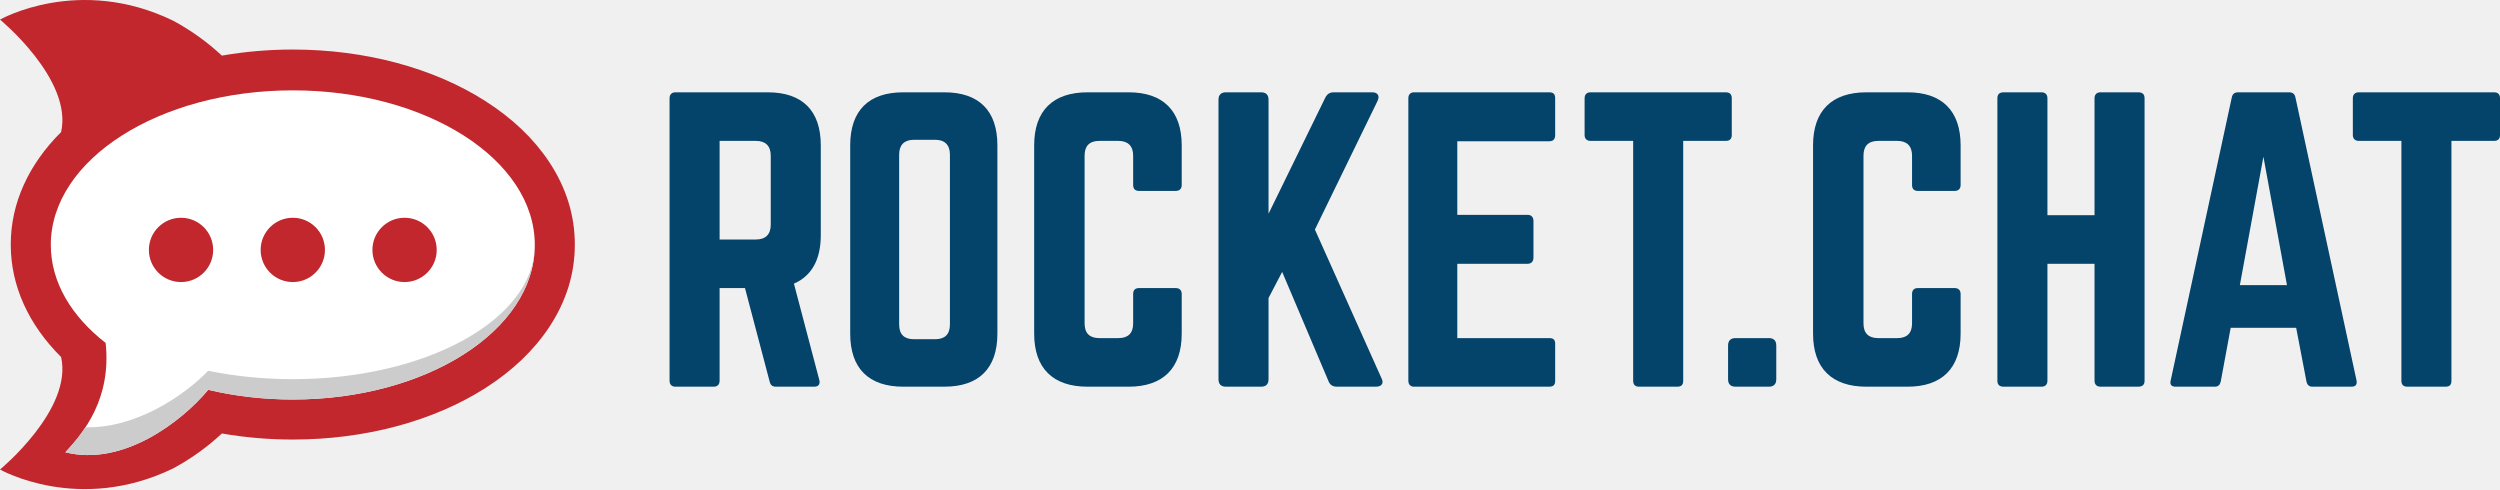
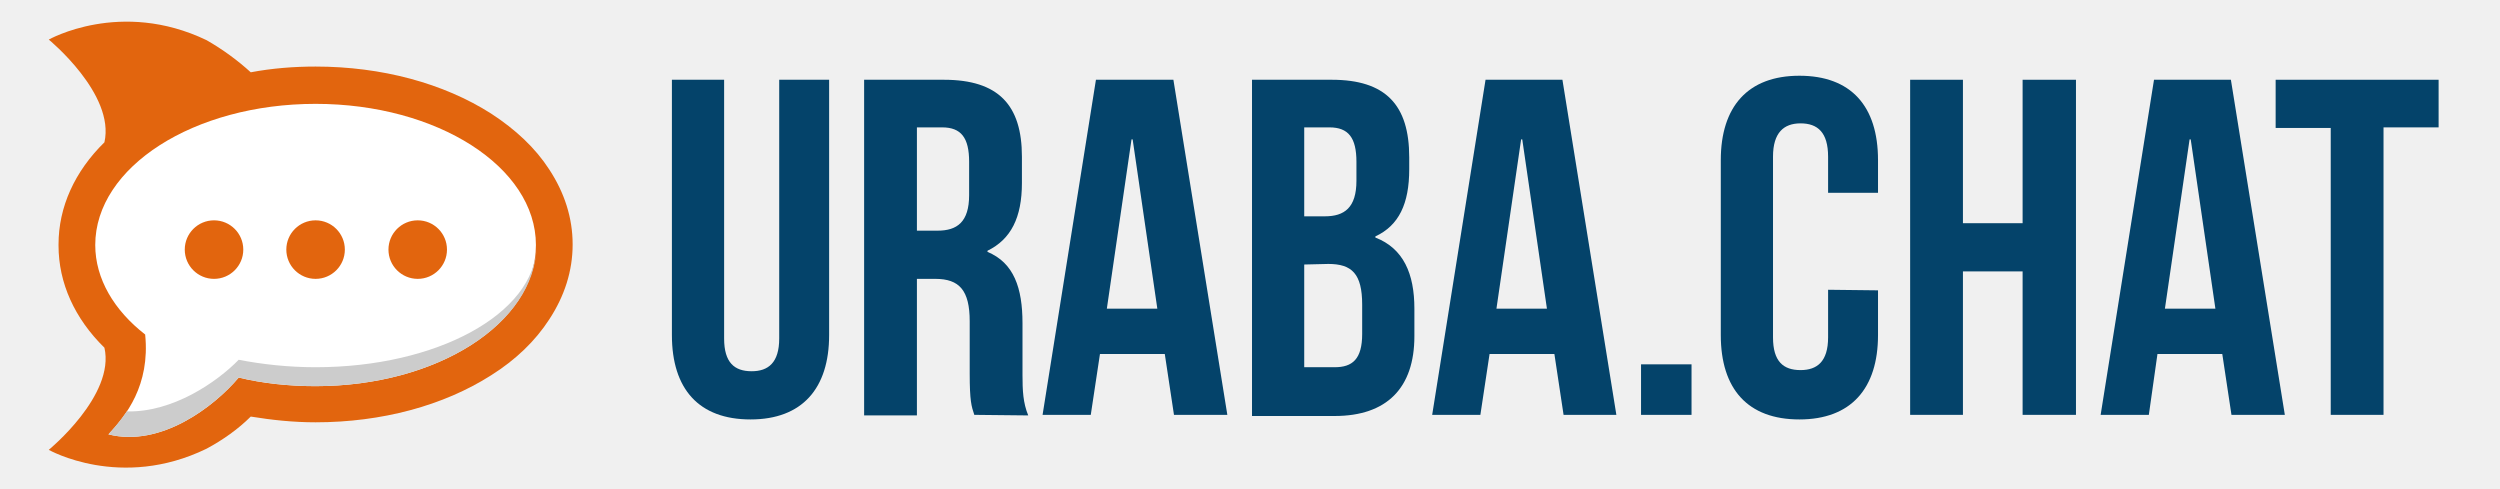
- <svg xmlns="http://www.w3.org/2000/svg" version="1.1" id="Layer_1" x="0px" y="0px" width="435.721px" height="85.242px" viewBox="62.402 -18.766 435.721 85.242" enable-background="new 62.402 -18.766 435.721 85.242" xml:space="preserve">
-   <g>
-     <path fill="#04436A" d="M205.456,22.207c0,4.297-1.603,7.119-4.681,8.465l4.425,16.803c0.192,0.771-0.192,1.154-0.898,1.154h-6.67   c-0.641,0-0.961-0.32-1.09-0.898l-4.297-16.289h-4.425v16.162c0,0.642-0.384,1.025-1.026,1.025h-6.67   c-0.641,0-1.026-0.385-1.026-1.025V-1.651c0-0.641,0.385-1.026,1.026-1.026h16.097c6.028,0,9.235,3.207,9.235,9.235V22.207   L205.456,22.207z M194.169,22.976c1.667,0,2.565-0.898,2.565-2.565V8.354c0-1.667-0.898-2.564-2.565-2.564h-6.349v17.187   L194.169,22.976L194.169,22.976z" />
-     <path fill="#04436A" d="M210.583,6.558c0-6.028,3.206-9.235,9.235-9.235h7.183c6.028,0,9.235,3.207,9.235,9.235v32.836   c0,6.027-3.207,9.234-9.235,9.234h-7.183c-6.029,0-9.235-3.207-9.235-9.234V6.558z M225.397,40.355   c1.667,0,2.565-0.834,2.565-2.565V8.162c0-1.667-0.898-2.565-2.565-2.565h-3.719c-1.667,0-2.565,0.898-2.565,2.565v29.629   c0,1.73,0.898,2.564,2.565,2.564H225.397L225.397,40.355z" />
-     <path fill="#04436A" d="M268.362,13.484c0,0.642-0.385,1.026-1.025,1.026h-6.413c-0.706,0-1.026-0.384-1.026-1.026v-5.13   c0-1.667-0.897-2.564-2.564-2.564h-3.335c-1.731,0-2.565,0.897-2.565,2.564V37.6c0,1.731,0.897,2.563,2.565,2.563h3.335   c1.667,0,2.564-0.833,2.564-2.563v-5.132c0-0.642,0.32-1.026,1.026-1.026h6.413c0.643,0,1.025,0.384,1.025,1.026v6.927   c0,6.027-3.271,9.234-9.234,9.234h-7.183c-6.028,0-9.299-3.207-9.299-9.234V6.558c0-6.028,3.271-9.235,9.299-9.235h7.183   c5.964,0,9.234,3.207,9.234,9.235V13.484z" />
-     <path fill="#04436A" d="M295.422,48.629c-0.771,0-1.218-0.32-1.476-0.961l-8.079-19.048l-2.374,4.554v14.172   c0,0.834-0.448,1.283-1.282,1.283h-6.157c-0.834,0-1.283-0.449-1.283-1.283v-48.74c0-0.833,0.449-1.283,1.283-1.283h6.157   c0.833,0,1.282,0.449,1.282,1.283v19.881l9.876-20.202c0.321-0.641,0.771-0.962,1.476-0.962h6.733c0.962,0,1.347,0.642,0.897,1.539   l-10.901,22.382l11.606,25.91c0.449,0.834,0.064,1.475-0.961,1.475H295.422z" />
-     <path fill="#04436A" d="M333.45,4.763c0,0.641-0.257,1.09-1.026,1.09h-16.033v12.826h12.249c0.643,0,1.026,0.385,1.026,1.09v6.349   c0,0.706-0.385,1.091-1.026,1.091h-12.249v12.954h16.033c0.771,0,1.026,0.321,1.026,1.026v6.414c0,0.641-0.257,1.024-1.026,1.024   h-23.6c-0.578,0-0.963-0.385-0.963-1.024V-1.651c0-0.641,0.385-1.026,0.963-1.026h23.6c0.771,0,1.026,0.385,1.026,1.026V4.763z" />
-     <path fill="#04436A" d="M363.204-2.677c0.705,0,1.026,0.385,1.026,1.026v6.414c0,0.641-0.321,1.026-1.026,1.026h-7.439v41.814   c0,0.705-0.32,1.024-1.025,1.024h-6.67c-0.643,0-1.026-0.319-1.026-1.024V5.789h-7.438c-0.643,0-1.026-0.385-1.026-1.026v-6.414   c0-0.641,0.385-1.026,1.026-1.026H363.204z" />
-     <path fill="#04436A" d="M363.585,41.445c0-0.834,0.449-1.282,1.283-1.282h5.836c0.834,0,1.282,0.448,1.282,1.282v5.899   c0,0.835-0.448,1.283-1.282,1.283h-5.836c-0.834,0-1.283-0.448-1.283-1.283V41.445z" />
-     <path fill="#04436A" d="M404.114,13.484c0,0.642-0.386,1.026-1.026,1.026h-6.413c-0.705,0-1.025-0.384-1.025-1.026v-5.13   c0-1.667-0.897-2.564-2.564-2.564h-3.335c-1.732,0-2.565,0.897-2.565,2.564V37.6c0,1.731,0.897,2.563,2.565,2.563h3.335   c1.667,0,2.564-0.833,2.564-2.563v-5.132c0-0.642,0.32-1.026,1.025-1.026h6.413c0.643,0,1.026,0.384,1.026,1.026v6.927   c0,6.027-3.271,9.234-9.235,9.234h-7.183c-6.028,0-9.299-3.207-9.299-9.234V6.558c0-6.028,3.271-9.235,9.299-9.235h7.183   c5.965,0,9.235,3.207,9.235,9.235V13.484z" />
-     <path fill="#04436A" d="M427.455-1.651c0-0.641,0.384-1.026,1.025-1.026h6.605c0.77,0,1.089,0.385,1.089,1.026v49.254   c0,0.641-0.32,1.024-1.089,1.024h-6.605c-0.643,0-1.025-0.385-1.025-1.024V27.209h-8.209v20.395c0,0.642-0.385,1.025-1.026,1.025   h-6.604c-0.771,0-1.091-0.385-1.091-1.025V-1.651c0-0.641,0.32-1.026,1.091-1.026h6.604c0.643,0,1.026,0.385,1.026,1.026v20.394   h8.209V-1.651L427.455-1.651z" />
-     <path fill="#04436A" d="M465.419,48.629c-0.577,0-0.897-0.32-1.026-0.898l-1.795-9.362h-11.416l-1.73,9.362   c-0.129,0.578-0.449,0.898-1.026,0.898h-6.861c-0.705,0-1.026-0.385-0.835-1.09l10.646-49.318c0.129-0.641,0.513-0.898,1.09-0.898   h8.915c0.577,0,0.962,0.257,1.09,0.898l10.646,49.318c0.129,0.705-0.128,1.09-0.897,1.09H465.419z M456.889,8.546l-4.104,22.382   h8.209L456.889,8.546z" />
-     <path fill="#04436A" d="M497.097-2.677c0.705,0,1.026,0.385,1.026,1.026v6.414c0,0.641-0.321,1.026-1.026,1.026h-7.438v41.814   c0,0.705-0.321,1.024-1.026,1.024h-6.67c-0.641,0-1.025-0.319-1.025-1.024V5.789h-7.438c-0.642,0-1.025-0.385-1.025-1.026v-6.414   c0-0.641,0.385-1.026,1.025-1.026H497.097z" />
-   </g>
-   <path fill="#C1272D" d="M162.586,23.788c0-5.031-1.505-9.854-4.474-14.339c-2.666-4.025-6.401-7.588-11.1-10.591  c-9.074-5.796-21-8.989-33.579-8.989c-4.202,0-8.344,0.355-12.361,1.059c-2.492-2.333-5.41-4.432-8.497-6.091  c-16.494-7.994-30.172-0.188-30.172-0.188S75.12-4.904,73.052,4.253c-5.689,5.644-8.773,12.45-8.773,19.535  c0,0.022,0.001,0.045,0.001,0.068c0,0.022-0.001,0.044-0.001,0.068c0,7.085,3.083,13.891,8.773,19.534  c2.068,9.158-10.649,19.605-10.649,19.605s13.678,7.805,30.172-0.188c3.087-1.659,6.004-3.759,8.497-6.091  c4.018,0.703,8.159,1.058,12.361,1.058c12.58,0,24.505-3.191,33.579-8.987c4.699-3.003,8.434-6.565,11.1-10.592  c2.969-4.484,4.474-9.309,4.474-14.338c0-0.023-0.001-0.045-0.001-0.068S162.586,23.81,162.586,23.788z" />
-   <path fill="#FFFFFF" d="M113.433-3.018c23.293,0,42.177,12.062,42.177,26.941c0,14.878-18.884,26.941-42.177,26.941  c-5.187,0-10.154-0.6-14.743-1.693c-4.664,5.61-14.924,13.411-24.891,10.89c3.242-3.482,8.045-9.366,7.017-19.058  c-5.974-4.648-9.56-10.597-9.56-17.08C71.255,9.043,90.139-3.018,113.433-3.018" />
+ <svg xmlns="http://www.w3.org/2000/svg" version="1.1" id="Layer_1" x="0px" y="0px" viewBox="0 0 435.7 85.2" style="enable-background:new 0 0 435.7 85.2;" xml:space="preserve">
+   <style type="text/css">
+ 	.st0{fill:#E2650E;}
+ 	.st1{fill:#FFFFFF;}
+ 	.st2{fill:#CCCCCC;}
+ 	.st3{fill:#04436A;}
+ </style>
+   <path class="st0" d="M99.8,42.6c0-4.6-1.4-9-4.1-13.1c-2.4-3.7-5.8-6.9-10.1-9.7c-8.3-5.3-19.1-8.2-30.6-8.2c-3.8,0-7.6,0.3-11.3,1  c-2.3-2.1-4.9-4-7.7-5.6C21-0.2,8.5,6.9,8.5,6.9s11.6,9.5,9.7,17.9c-5.2,5.1-8,11.3-8,17.8c0,0,0,0,0,0.1c0,0,0,0,0,0.1  c0,6.5,2.8,12.7,8,17.8c1.9,8.3-9.7,17.8-9.7,17.8S21,85.5,36,78.2c2.8-1.5,5.5-3.4,7.7-5.6c3.7,0.6,7.4,1,11.3,1  c11.5,0,22.3-2.9,30.6-8.2c4.3-2.7,7.7-6,10.1-9.7C98.4,51.6,99.8,47.2,99.8,42.6C99.8,42.7,99.8,42.7,99.8,42.6L99.8,42.6z" />
+   <path class="st1" d="M55,18.1c21.2,0,38.4,11,38.4,24.6S76.2,67.3,55,67.3c-4.7,0-9.3-0.5-13.4-1.5C37.3,70.9,28,78,18.9,75.7  c3-3.2,7.3-8.5,6.4-17.4c-5.4-4.2-8.7-9.7-8.7-15.6C16.6,29.1,33.8,18.1,55,18.1" />
  <g>
    <g>
-       <circle fill="#C1272D" cx="113.433" cy="24.79" r="5.603" />
+       <circle class="st0" cx="55" cy="43.5" r="5.1" />
    </g>
    <g>
-       <circle fill="#C1272D" cx="132.913" cy="24.79" r="5.603" />
+       <circle class="st0" cx="72.8" cy="43.5" r="5.1" />
    </g>
    <g>
-       <circle fill="#C1272D" cx="93.952" cy="24.79" r="5.602" />
+       <circle class="st0" cx="37.3" cy="43.5" r="5.1" />
    </g>
  </g>
  <g>
-     <path fill="#CCCCCC" d="M113.433,47.319c-5.187,0-10.154-0.52-14.743-1.468c-4.118,4.294-12.6,10.066-21.39,9.854   c-1.158,1.755-2.417,3.19-3.501,4.355c9.967,2.521,20.227-5.279,24.891-10.89c4.589,1.094,9.557,1.693,14.743,1.693   c23.106,0,41.87-11.871,42.169-26.585C155.303,37.032,136.539,47.319,113.433,47.319z" />
+     <path class="st2" d="M55,64c-4.7,0-9.3-0.5-13.4-1.3c-3.8,3.9-11.5,9.2-19.5,9c-1.1,1.6-2.2,2.9-3.2,4c9.1,2.3,18.4-4.8,22.7-9.9   c4.2,1,8.7,1.5,13.4,1.5c21.1,0,38.2-10.9,38.5-24.3C93.2,54.7,76.1,64,55,64z" />
+   </g>
+   <g>
+     <path class="st3" d="M126.2,13.9V59c0,4.2,1.8,5.7,4.8,5.7c2.9,0,4.8-1.5,4.8-5.7V13.9h8.7v44.5c0,9.3-4.7,14.7-13.7,14.7   s-13.7-5.3-13.7-14.7V13.9H126.2z" />
+     <path class="st3" d="M169.8,72.3c-0.5-1.5-0.8-2.4-0.8-7.2V56c0-5.4-1.8-7.4-6-7.4h-3.2v23.8h-9.2V13.9h13.9   c9.5,0,13.6,4.4,13.6,13.4v4.6c0,6-1.9,9.8-6,11.8v0.2c4.6,1.9,6.1,6.3,6.1,12.4v9c0,2.8,0.1,4.9,1,7.1L169.8,72.3L169.8,72.3z    M159.8,22.3v17.9h3.6c3.4,0,5.5-1.5,5.5-6.2v-5.8c0-4.2-1.4-6-4.7-6h-4.4V22.3z" />
+     <path class="st3" d="M213.9,72.3h-9.3L203,61.7h-11.3l-1.6,10.6h-8.4l9.3-58.4h13.5L213.9,72.3z M192.9,53.8h8.8l-4.3-29.5h-0.2   L192.9,53.8z" />
+     <path class="st3" d="M245.6,27.4v2.1c0,6-1.8,9.8-5.9,11.7v0.2c4.9,1.9,6.8,6.3,6.8,12.4v4.8c0,9-4.8,13.9-13.9,13.9h-14.4V13.9   h13.9C241.5,13.9,245.6,18.3,245.6,27.4z M227.3,22.3v15.4h3.6c3.4,0,5.5-1.5,5.5-6.2v-3.3c0-4.2-1.4-6-4.7-6h-4.4V22.3z    M227.3,46.1V64h5.3c3.1,0,4.8-1.4,4.8-5.8v-5.1c0-5.4-1.8-7.1-5.9-7.1L227.3,46.1L227.3,46.1z" />
+     <path class="st3" d="M281.7,72.3h-9.2l-1.6-10.6h-11.3L258,72.3h-8.4l9.3-58.4h13.4L281.7,72.3z M260.8,53.8h8.8l-4.3-29.5h-0.2   L260.8,53.8z" />
+     <path class="st3" d="M294.8,63.5v8.8H286v-8.8C286,63.5,294.8,63.5,294.8,63.5z" />
+     <path class="st3" d="M327.3,50.6v7.8c0,9.3-4.7,14.7-13.7,14.7s-13.7-5.3-13.7-14.7V27.9c0-9.3,4.7-14.7,13.7-14.7   s13.7,5.3,13.7,14.7v5.7h-8.7v-6.3c0-4.2-1.8-5.8-4.8-5.8c-2.9,0-4.8,1.6-4.8,5.8v31.5c0,4.2,1.8,5.7,4.8,5.7   c2.9,0,4.8-1.5,4.8-5.7v-8.3L327.3,50.6L327.3,50.6z" />
+     <path class="st3" d="M342.1,72.3h-9.2V13.9h9.2v25h10.4v-25h9.3v58.4h-9.3v-25h-10.4V72.3z" />
+     <path class="st3" d="M398.2,72.3h-9.3l-1.6-10.6H376l-1.5,10.6h-8.4l9.3-58.4h13.4L398.2,72.3z M377.3,53.8h8.8l-4.3-29.5h-0.2   L377.3,53.8z" />
+     <path class="st3" d="M396.6,13.9H425v8.3h-9.6v50.1h-9.2v-50h-9.6L396.6,13.9L396.6,13.9z" />
  </g>
</svg>
